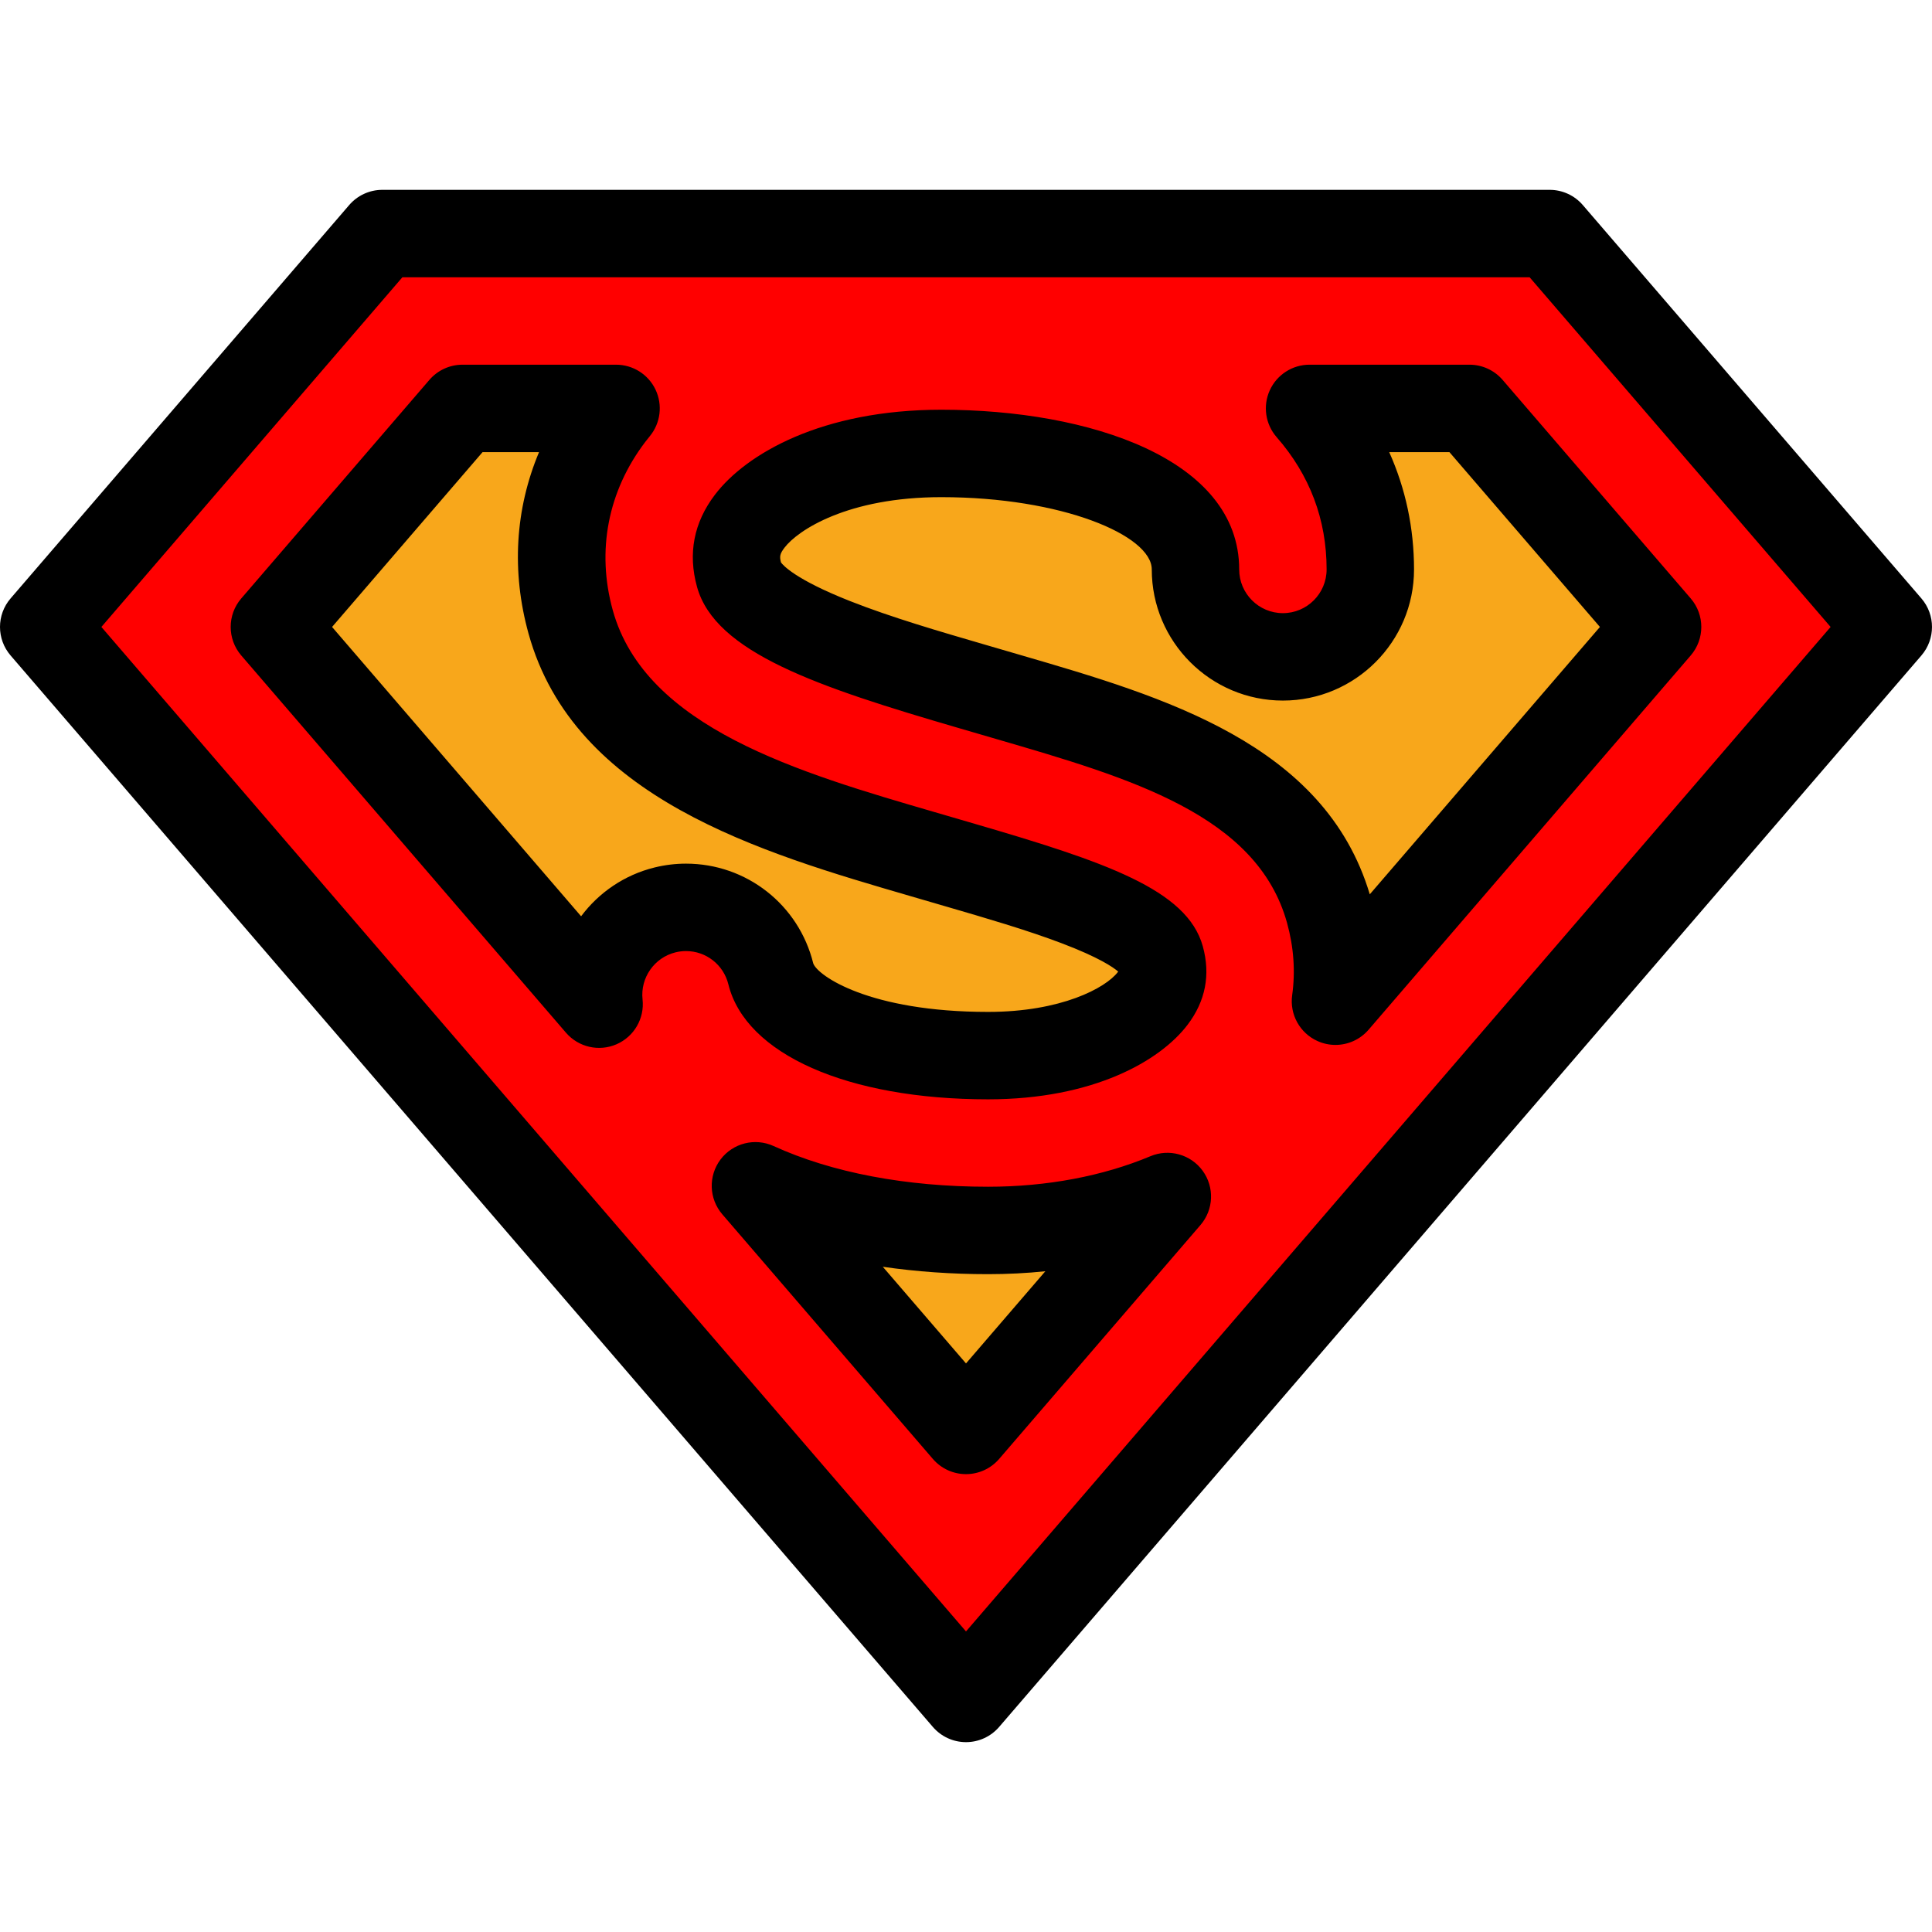
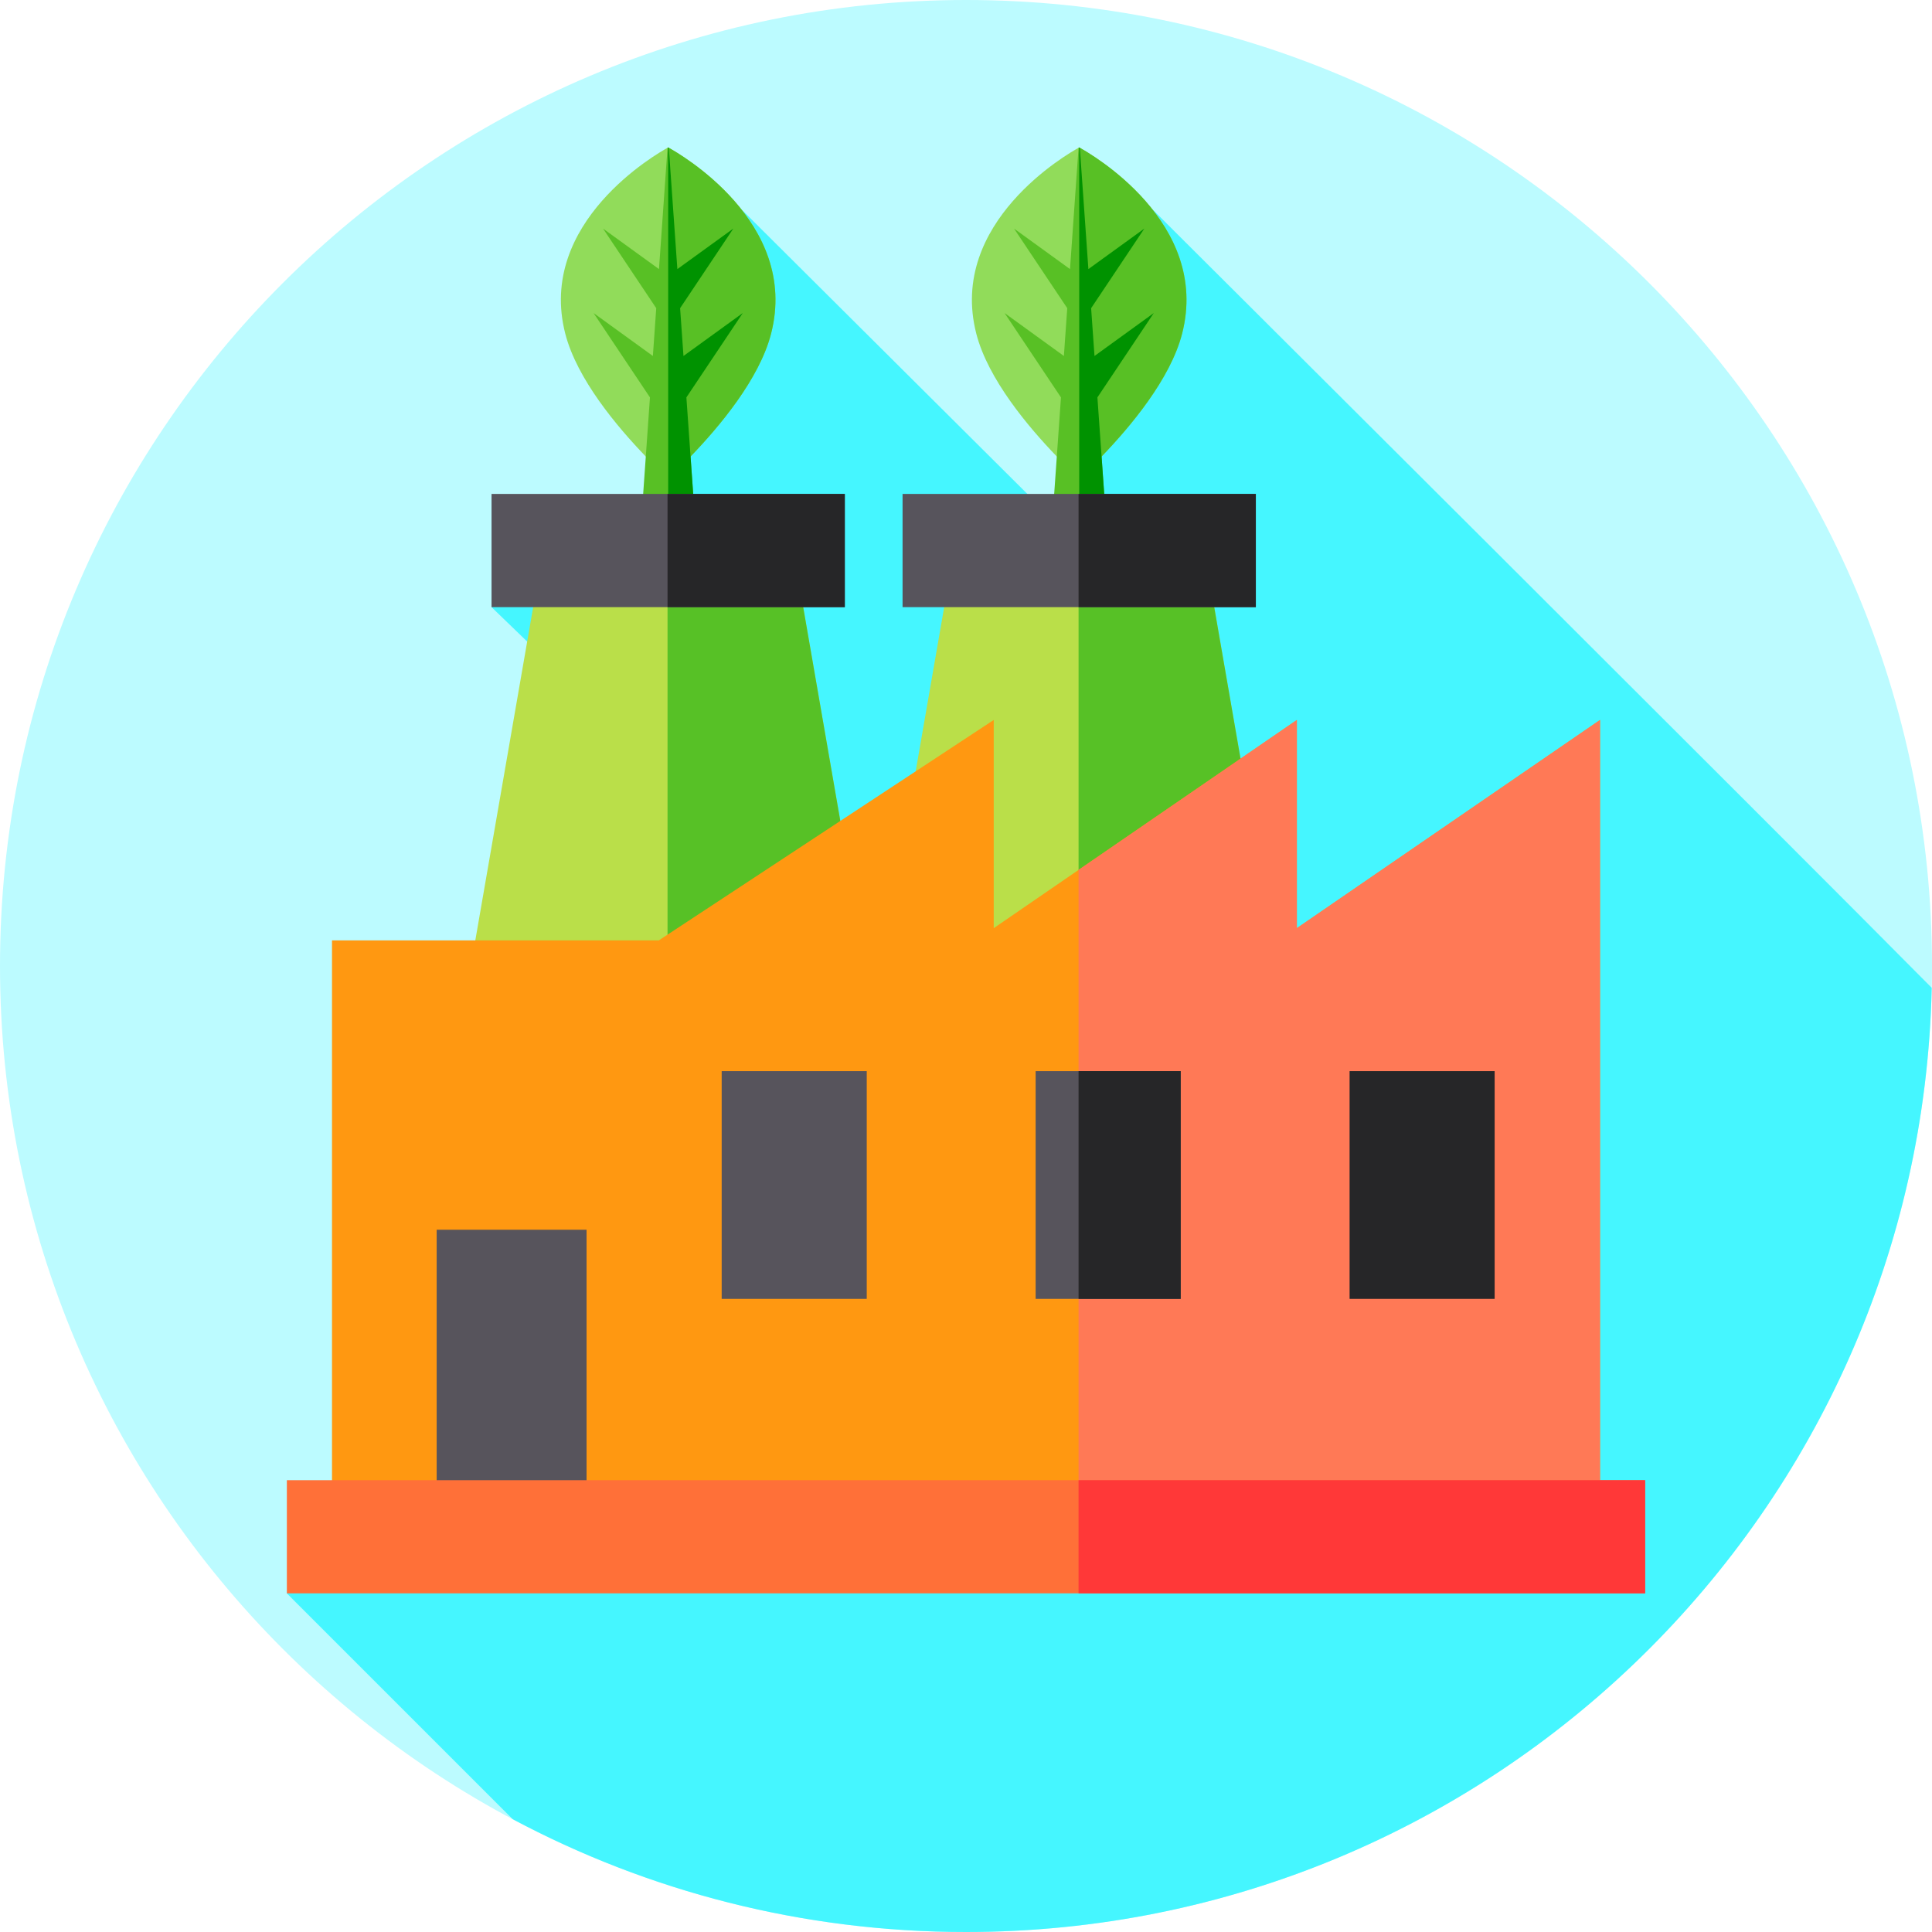
- <svg xmlns="http://www.w3.org/2000/svg" version="1.1" id="Capa_1" x="0px" y="0px" viewBox="0 0 442 442" style="enable-background:new 0 0 442 442;" xml:space="preserve">
-   <g>
-     <g>
-       <polygon style="fill:#F8A71B;" points="23.194,143.434 92.055,63.434 349.945,63.434 418.806,143.434 221,373.237   " />
-       <path d="M221,383.237c-2.912,0-5.679-1.27-7.579-3.476L15.615,149.958c-3.228-3.75-3.228-9.297,0-13.048l68.861-80    c1.9-2.207,4.667-3.476,7.579-3.476h257.89c2.912,0,5.679,1.269,7.579,3.476l68.861,80c3.228,3.75,3.228,9.297,0,13.048    L228.579,379.761C226.679,381.968,223.912,383.237,221,383.237z M36.389,143.434L221,357.909l184.611-214.475l-60.253-70H96.642    L36.389,143.434z" />
+ <svg xmlns="http://www.w3.org/2000/svg" id="Layer_1" enable-background="new 0 0 512 512" height="512" viewBox="0 0 512 512" width="512">
+   <g id="XMLID_593_">
+     <g id="XMLID_2225_">
+       <g>
+         <g id="XMLID_1417_">
+           <g id="XMLID_1418_">
+             <g id="XMLID_1419_">
+               <g id="XMLID_1438_">
+                 <g id="XMLID_1439_">
+                   <g id="XMLID_1440_">
+                     <g id="XMLID_1463_">
+                       <g id="XMLID_1464_">
+                         <g id="XMLID_1465_">
+                           <g id="XMLID_1466_">
+                             <g id="XMLID_1470_">
+                               <g id="XMLID_1471_">
+                                 <g id="XMLID_1472_">
+                                   <g id="XMLID_1473_">
+                                     <g id="XMLID_1476_">
+                                       <circle id="XMLID_1494_" cx="256" cy="256" fill="#bcfbff" r="256" />
+                                     </g>
+                                   </g>
+                                 </g>
+                               </g>
+                             </g>
+                           </g>
+                         </g>
+                       </g>
+                     </g>
+                   </g>
+                 </g>
+               </g>
+             </g>
+           </g>
+         </g>
+       </g>
    </g>
-     <g>
-       <path style="fill:#FF0000;" d="M354.532,53.434H87.468l-77.468,90l211,245.132l211-245.132L354.532,53.434z M379.223,143.434    l-73.698,85.62c0.937-6.716,0.478-13.664-1.441-20.591c-8.327-30.043-41.366-39.67-73.318-48.979l-8.492-2.478    c-21.177-6.168-50.181-14.617-53.172-25.409c-1.289-4.651-0.544-8.46,2.416-12.352c5.44-7.154,20.187-15.507,43.842-15.507    c28.893,0,58.141,9.116,58.141,26.538c0,11.046,8.954,20,20,20s20-8.954,20-20c0-13.899-4.827-26.473-13.899-36.842h36.584    L379.223,143.434z M105.816,93.434h35.127c-0.43,0.527-0.854,1.058-1.264,1.597c-10.502,13.809-13.742,30.589-9.125,47.25    c8.946,32.277,46.979,43.355,80.533,53.129l8.489,2.477c19.42,5.658,43.589,12.7,45.961,21.26    c0.979,3.533,0.436,6.305-1.819,9.269c-4.591,6.037-17.209,13.087-37.66,13.087c-29.609,0-47.42-9.408-49.711-18.701    c-2.644-10.725-13.482-17.276-24.206-14.631c-9.843,2.427-16.148,11.757-15.077,21.565l-74.285-86.302L105.816,93.434z     M172.827,271.285c14.466,6.605,32.58,10.217,53.23,10.217c14.989,0,29.015-2.739,41.005-7.764L221,327.251L172.827,271.285z" />
-       <path d="M221,398.566c-2.912,0-5.679-1.27-7.579-3.477l-211-245.132c-3.228-3.75-3.228-9.297,0-13.048l77.468-90    c1.9-2.207,4.667-3.476,7.579-3.476h267.063c2.912,0,5.679,1.269,7.579,3.476l77.468,90c3.228,3.75,3.228,9.297,0,13.048    l-211,245.132C226.679,397.297,223.912,398.566,221,398.566z M23.194,143.434L221,373.238l197.806-229.804l-68.861-80H92.055    L23.194,143.434z M221,337.251c-2.912,0-5.679-1.269-7.579-3.476l-48.173-55.966c-3.064-3.561-3.238-8.773-0.417-12.53    c2.82-3.755,7.875-5.043,12.149-3.091c13.345,6.093,30.315,9.313,49.077,9.313c13.391,0,26.233-2.416,37.14-6.986    c4.279-1.792,9.228-0.409,11.955,3.344c2.727,3.752,2.516,8.887-0.51,12.403l-46.062,53.513    C226.679,335.982,223.912,337.251,221,337.251z M201.966,289.81L221,311.922l18.15-21.086c-4.302,0.442-8.679,0.666-13.093,0.666    C217.724,291.502,209.652,290.93,201.966,289.81z M226.057,251.502c-32.156,0-55.48-10.326-59.421-26.307    c-1.104-4.481-5.09-7.611-9.693-7.611c-0.804,0-1.614,0.099-2.409,0.295c-4.834,1.192-8.071,5.823-7.531,10.771    c0.476,4.355-1.939,8.513-5.958,10.258c-4.019,1.744-8.704,0.672-11.563-2.648l-74.285-86.302c-3.228-3.75-3.228-9.297,0-13.048    l43.038-50c1.9-2.207,4.667-3.476,7.579-3.476h35.127c3.862,0,7.378,2.223,9.034,5.712c1.656,3.489,1.155,7.619-1.287,10.611    c-0.358,0.438-0.711,0.879-1.052,1.328c-8.566,11.264-11.211,24.946-7.447,38.526c7.458,26.905,42.646,37.155,73.691,46.198    l8.495,2.479c30.447,8.871,49.196,15.196,52.796,28.189c1.806,6.515,0.63,12.569-3.498,17.994    C265.415,242.703,250.143,251.502,226.057,251.502z M156.943,197.583c13.828,0,25.799,9.385,29.112,22.824    c1,2.811,12.817,11.095,40.002,11.095c16.691,0,26.906-5.466,29.7-9.14c0.022-0.029,0.042-0.056,0.062-0.083    c-1.106-0.97-4.333-3.224-12.992-6.508c-7.899-2.996-17.542-5.805-26.049-8.284l-8.493-2.478    c-34.274-9.983-76.934-22.41-87.369-60.057c-3.942-14.225-3.052-28.521,2.405-41.518h-12.92l-34.431,40l56.974,66.191    c4.034-5.395,9.871-9.456,16.8-11.164C152.106,197.879,154.527,197.583,156.943,197.583z M305.522,239.054    c-1.389,0-2.791-0.29-4.116-0.889c-4.042-1.828-6.397-6.1-5.785-10.493c0.757-5.431,0.362-10.995-1.174-16.54    c-6.838-24.672-35.808-33.112-66.479-42.049l-8.496-2.479c-32.511-9.47-55.849-17.333-60.008-32.337    c-2.115-7.632-0.738-14.724,4.093-21.076c7.152-9.405,24.517-19.454,51.802-19.454c33.917,0,68.141,11.298,68.141,36.538    c0,5.514,4.486,10,10,10s10-4.486,10-10c0-11.413-3.844-21.593-11.425-30.258c-2.583-2.953-3.201-7.144-1.58-10.717    c1.621-3.573,5.182-5.867,9.106-5.867h36.583c2.912,0,5.679,1.269,7.579,3.476l43.038,50c3.228,3.75,3.228,9.297,0,13.048    l-73.698,85.62C311.159,237.836,308.369,239.054,305.522,239.054z M178.667,128.664c0.436,0.615,3.204,3.869,15.757,8.831    c9.463,3.74,20.717,7.019,30.645,9.91l8.497,2.479c32.595,9.497,69.495,20.249,79.811,54.718l52.651-61.168l-34.431-40h-13.777    c3.745,8.338,5.679,17.394,5.679,26.842c0,16.542-13.458,30-30,30s-30-13.458-30-30c0-7.807-20.588-16.538-48.141-16.538    c-21.428,0-32.842,7.562-35.883,11.561C178.414,126.695,178.315,127.299,178.667,128.664z" />
+     <path id="XMLID_949_" d="m511.927 261.782c-39.487-39.917-206.58-206.368-206.58-206.368l-19.348 50.92 3.09 34.285h-7.059l-85.608-85.204-24.422 84.585-41.737 20.899 72.668 70.17-126.909 191.189 59.84 59.84c35.828 19.077 76.716 29.902 120.138 29.902 139.452 0 252.852-111.504 255.927-250.218z" fill="#45f6ff" />
+     <g id="XMLID_335_">
+       <g id="XMLID_703_">
+         <path id="XMLID_718_" d="m204.342 88.434c-3.105 12.065-13.805 24.734-21.34 32.55-2.422 2.512-4.517 4.521-5.929 5.848-1.412-1.327-3.507-3.337-5.929-5.848-7.535-7.816-18.235-20.484-21.34-32.55-7.608-29.552 24.459-47.809 27.098-49.258.111-.063.171-.092.171-.092s.06.029.171.092c2.64 1.449 34.707 19.706 27.098 49.258z" fill="#91dc5a" />
+         <path id="XMLID_717_" d="m204.342 88.435c-3.106 12.064-13.803 24.733-21.338 32.548-2.422 2.512-4.518 4.521-5.929 5.848v-87.748s.059.031.169.092c2.64 1.45 34.705 19.707 27.098 49.26z" fill="#58c025" />
+         <path id="XMLID_710_" d="m196.844 82.959-15.716 11.38-.892-12.666 14.101-21.098-14.831 10.739-2.263-32.138c-.111-.063-.171-.092-.171-.092s-.06.029-.171.092l-2.263 32.138-14.828-10.739 14.101 21.098-.892 12.666-15.716-11.38 14.943 22.357-2.582 36.684h14.82l-2.583-36.685z" fill="#58c025" />
+         <path id="XMLID_704_" d="m183.003 120.984 1.481 21.016h-7.41v-102.917s.059.031.169.092l2.265 32.138 14.83-10.737-14.103 21.094.892 12.67 15.717-11.381-14.944 22.356z" fill="#009200" />
+       </g>
+       <path id="XMLID_396_" d="m210.264 145.973h-66.381l-19.427 111.906h105.236z" fill="#badf49" />
+       <path id="XMLID_394_" d="m229.694 257.88h-52.79v-111.91h33.36l2.591 14.93 6.969 40.15z" fill="#57c126" />
+       <g id="XMLID_340_">
+         <path id="XMLID_342_" d="m130.263 130.899h93.621v30h-93.621z" fill="#57545c" />
+       </g>
+       <g id="XMLID_336_">
+         <path id="XMLID_337_" d="m176.904 130.9h46.98v30h-46.98z" fill="#262628" />
+       </g>
+       <g id="XMLID_343_">
+         <path id="XMLID_383_" d="m313.268 88.434c-3.105 12.065-13.805 24.734-21.34 32.55-2.422 2.512-4.517 4.521-5.929 5.848-1.412-1.327-3.507-3.337-5.929-5.848-7.535-7.816-18.235-20.484-21.34-32.55-7.608-29.552 24.459-47.809 27.098-49.258.111-.063.171-.092.171-.092s.06.029.171.092c2.639 1.449 34.706 19.706 27.098 49.258z" fill="#91dc5a" />
+         <path id="XMLID_382_" d="m313.267 88.435c-3.106 12.064-13.803 24.733-21.338 32.548-2.422 2.512-4.518 4.521-5.93 5.848v-87.748s.059.031.169.092c2.642 1.45 34.706 19.707 27.099 49.26z" fill="#58c025" />
+         <path id="XMLID_356_" d="m305.769 82.959-15.716 11.38-.892-12.666 14.101-21.098-14.831 10.739-2.263-32.138c-.111-.063-.171-.092-.171-.092s-.06.029-.171.092l-2.263 32.138-14.831-10.739 14.101 21.098-.892 12.666-15.716-11.38 14.943 22.357-2.579 36.684h14.82l-2.583-36.685z" fill="#58c025" />
+         <path id="XMLID_344_" d="m291.929 120.984 1.48 21.016h-7.41v-102.917s.059.031.169.092l2.265 32.138 14.83-10.737-14.103 21.095.892 12.67 15.717-11.381-14.944 22.356z" fill="#009200" />
+       </g>
+       <g id="XMLID_6_">
+         <path id="XMLID_1238_" d="m319.19 145.973h-66.382l-19.427 111.906h105.236z" fill="#badf49" />
+         <path id="XMLID_418_" d="m338.62 257.88h-52.79v-111.91h33.36l2.59 14.93 6.97 40.15z" fill="#57c126" />
+         <path id="XMLID_1240_" d="m343.681 245.975v-55.175l-80.334 55.175v-55.175l-88.754 58.414h-86.609v151.044h336.032v-209.458z" fill="#ff9811" />
+         <path id="XMLID_420_" d="m424.02 190.8v209.46h-138.19v-169.73l42.92-29.48 14.93-10.25v55.17z" fill="#ff7956" />
+         <g id="XMLID_511_">
+           <path id="XMLID_2725_" d="m191.253 283.864h38.441v60.352h-38.441z" fill="#57545c" />
+           <path id="XMLID_2757_" d="m274.454 283.864h38.441v60.352h-38.441z" fill="#57545c" />
+           <g fill="#262628">
+             <path id="XMLID_412_" d="m285.83 283.86h27.07v60.36h-27.07z" />
+             <path id="XMLID_2868_" d="m357.655 283.864h38.441v60.352h-38.441z" />
+           </g>
+         </g>
+         <path id="XMLID_1157_" d="m115.722 325.895h39.722v74.362h-39.722z" fill="#57545c" />
+         <g id="XMLID_1116_">
+           <path id="XMLID_1117_" d="m239.189 130.899h93.621v30h-93.621z" fill="#57545c" />
+         </g>
+         <g id="XMLID_1133_">
+           <path id="XMLID_1135_" d="m76.022 392.258h359.955v30h-359.955z" fill="#ff7038" />
+         </g>
+         <g id="XMLID_387_">
+           <path id="XMLID_413_" d="m285.83 392.26h150.15v30h-150.15z" fill="#ff3838" />
+         </g>
+       </g>
+       <g id="XMLID_389_">
+         <path id="XMLID_414_" d="m285.83 130.9h46.98v30h-46.98z" fill="#262628" />
+       </g>
    </g>
  </g>
-   <g>
- </g>
-   <g>
- </g>
-   <g>
- </g>
-   <g>
- </g>
-   <g>
- </g>
-   <g>
- </g>
-   <g>
- </g>
-   <g>
- </g>
-   <g>
- </g>
-   <g>
- </g>
-   <g>
- </g>
-   <g>
- </g>
-   <g>
- </g>
-   <g>
- </g>
-   <g>
- </g>
</svg>
